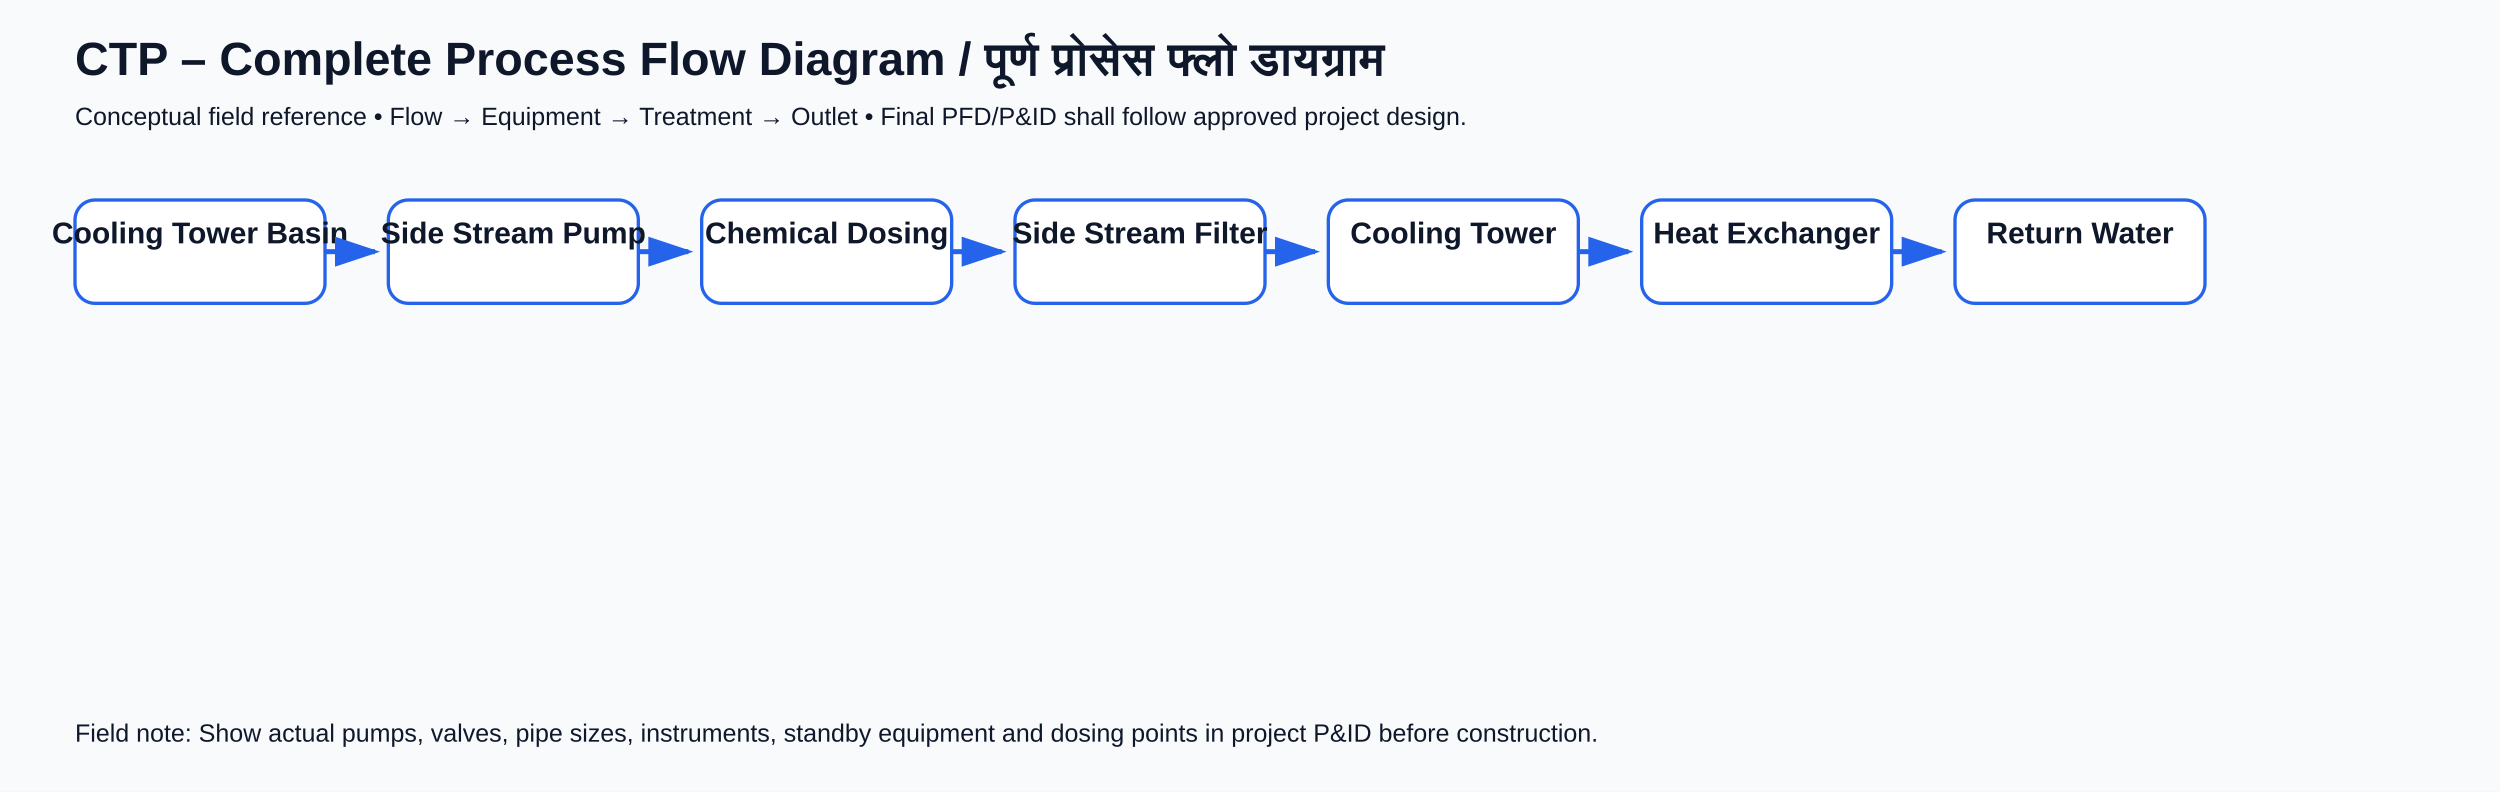
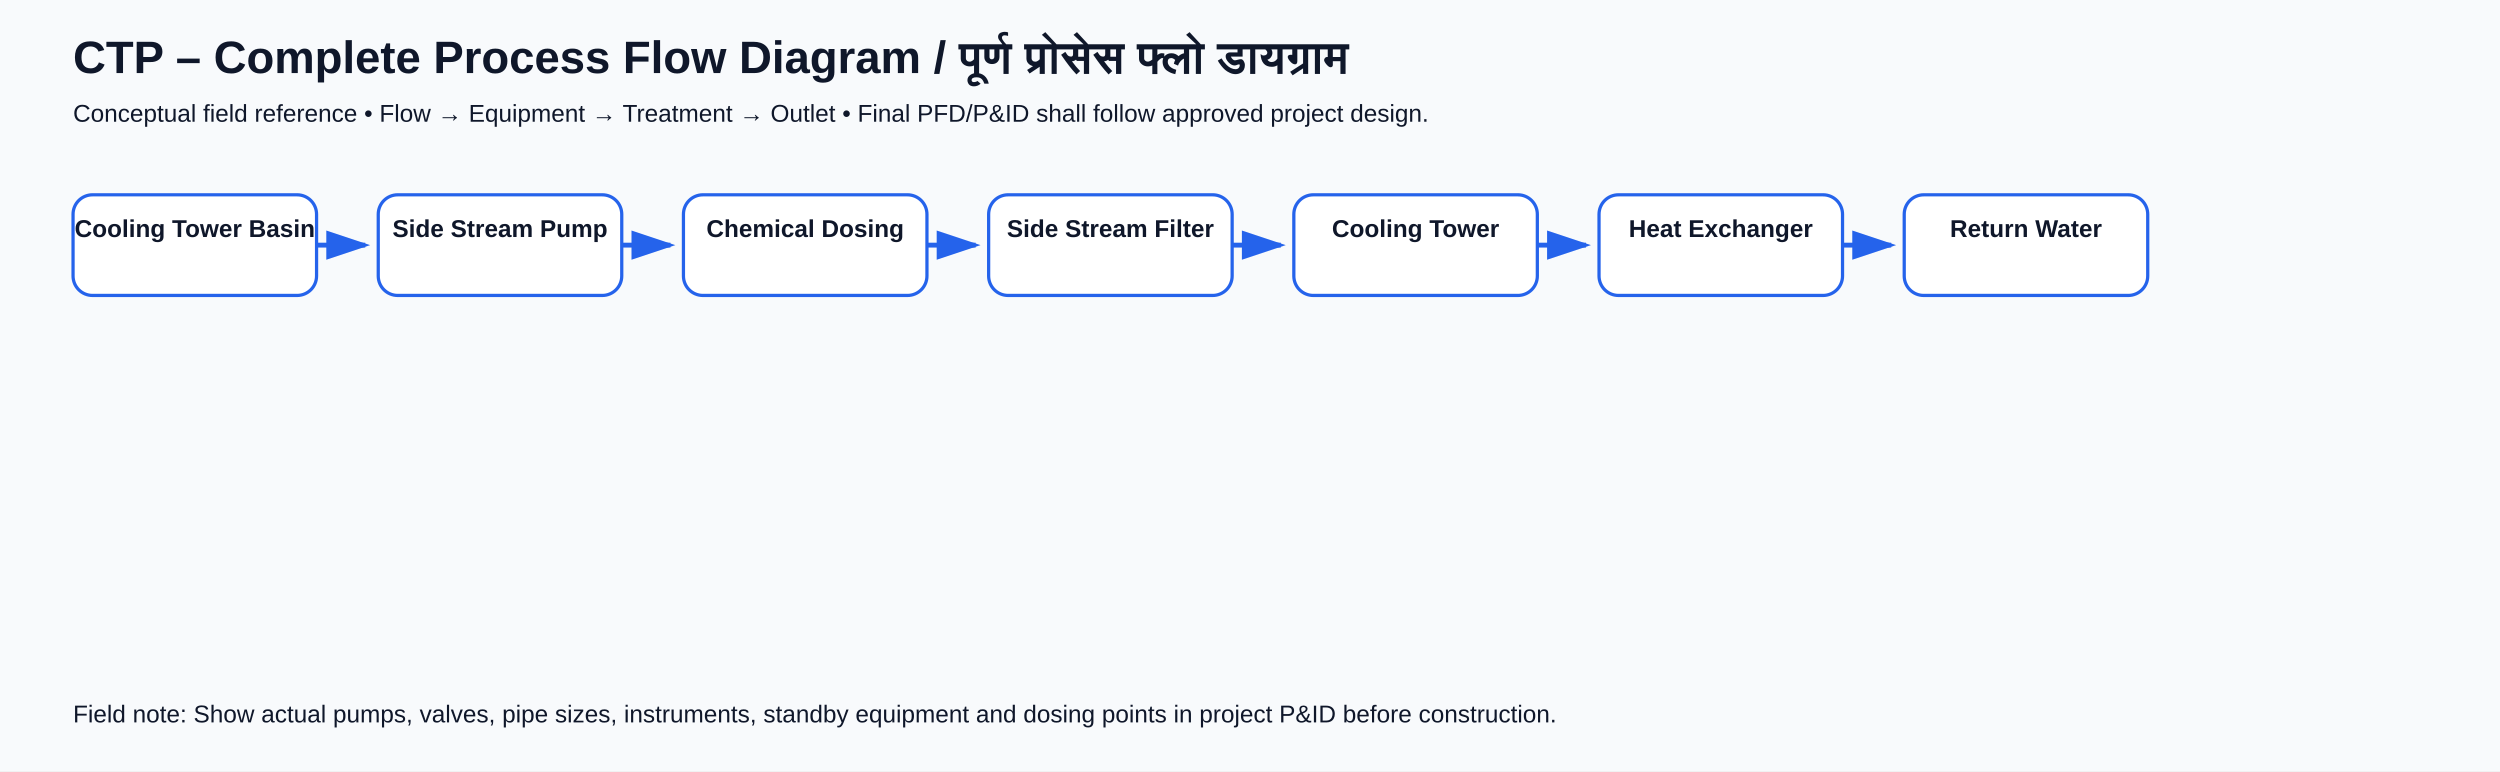
- <svg xmlns="http://www.w3.org/2000/svg" width="1500" height="475" viewBox="0 0 1500 475">
+ <svg xmlns="http://www.w3.org/2000/svg" width="1540" height="475" viewBox="0 0 1540 475">
  <defs>
    <marker id="a" markerWidth="10" markerHeight="10" refX="8" refY="3" orient="auto">
      <path d="M0,0 L0,6 L9,3 z" fill="#2563eb" />
    </marker>
-     <style>.t{font-family:Arial,sans-serif;fill:#0f172a}.b{fill:#fff;stroke:#2563eb;stroke-width:2}.l{stroke:#2563eb;stroke-width:3;fill:none;marker-end:url(#a)}.s{font-size:18px;font-weight:700}.n{font-size:15px}.h{font-size:28px;font-weight:700}</style>
+     <style>.t{font-family:Arial,sans-serif;fill:#0f172a}.b{fill:#fff;stroke:#2563eb;stroke-width:2}.l{stroke:#2563eb;stroke-width:3;fill:none;marker-end:url(#a)}.s{font-size:15px;font-weight:700}.n{font-size:15px}.h{font-size:28px;font-weight:700}</style>
  </defs>
  <rect width="100%" height="100%" fill="#f8fafc" />
  <text class="t h" x="45" y="45">CTP – Complete Process Flow Diagram / पूर्ण प्रोसेस फ्लो डायग्राम</text>
  <text class="t n" x="45" y="75">Conceptual field reference • Flow → Equipment → Treatment → Outlet • Final PFD/P&amp;ID shall follow approved project design.</text>
  <rect class="b" x="45" y="120" rx="12" width="150" height="62" />
  <text class="t s" text-anchor="middle" x="120.0" y="146">Cooling Tower Basin</text>
  <rect class="b" x="233" y="120" rx="12" width="150" height="62" />
  <text class="t s" text-anchor="middle" x="308.0" y="146">Side Stream Pump</text>
  <rect class="b" x="421" y="120" rx="12" width="150" height="62" />
  <text class="t s" text-anchor="middle" x="496.0" y="146">Chemical Dosing</text>
  <rect class="b" x="609" y="120" rx="12" width="150" height="62" />
  <text class="t s" text-anchor="middle" x="684.0" y="146">Side Stream Filter</text>
  <rect class="b" x="797" y="120" rx="12" width="150" height="62" />
  <text class="t s" text-anchor="middle" x="872.0" y="146">Cooling Tower</text>
  <rect class="b" x="985" y="120" rx="12" width="150" height="62" />
  <text class="t s" text-anchor="middle" x="1060.0" y="146">Heat Exchanger</text>
  <rect class="b" x="1173" y="120" rx="12" width="150" height="62" />
  <text class="t s" text-anchor="middle" x="1248.0" y="146">Return Water</text>
  <path class="l" d="M195,151.0 L225,151.0" />
  <path class="l" d="M383,151.0 L413,151.0" />
  <path class="l" d="M571,151.0 L601,151.0" />
  <path class="l" d="M759,151.0 L789,151.0" />
  <path class="l" d="M947,151.0 L977,151.0" />
  <path class="l" d="M1135,151.0 L1165,151.0" />
  <text class="t n" x="45" y="445">Field note: Show actual pumps, valves, pipe sizes, instruments, standby equipment and dosing points in project P&amp;ID before construction.</text>
</svg>
